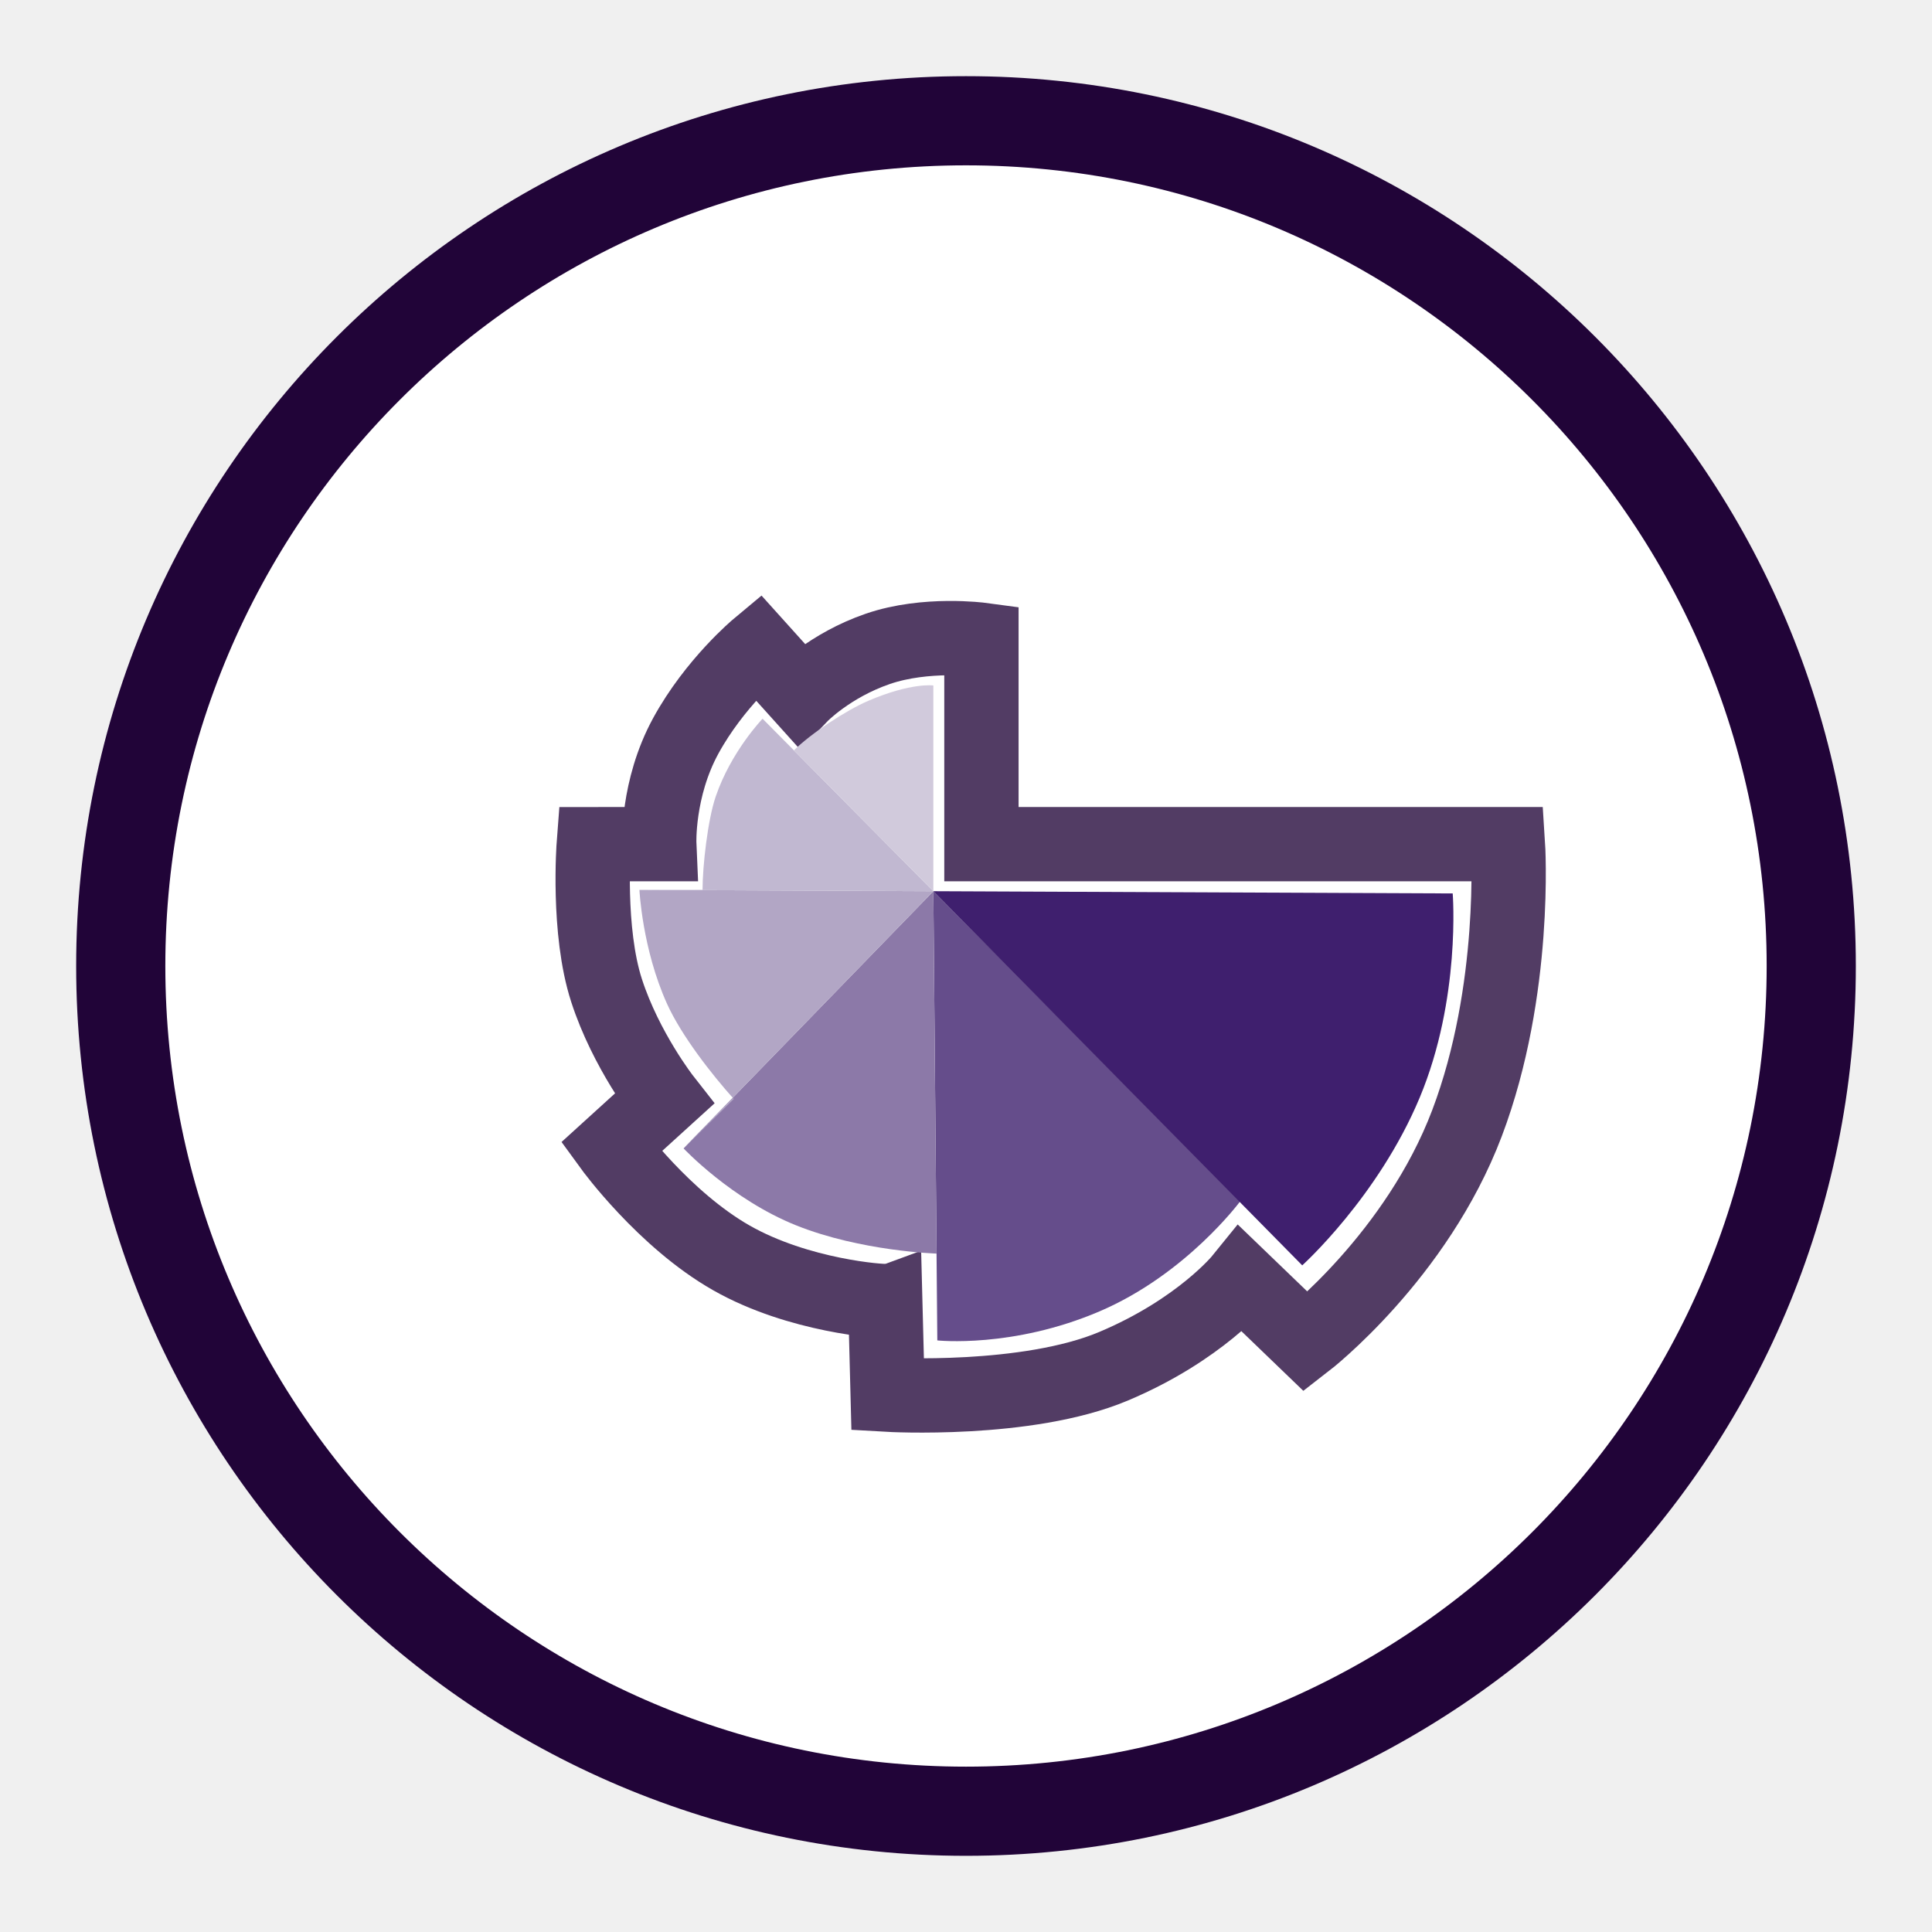
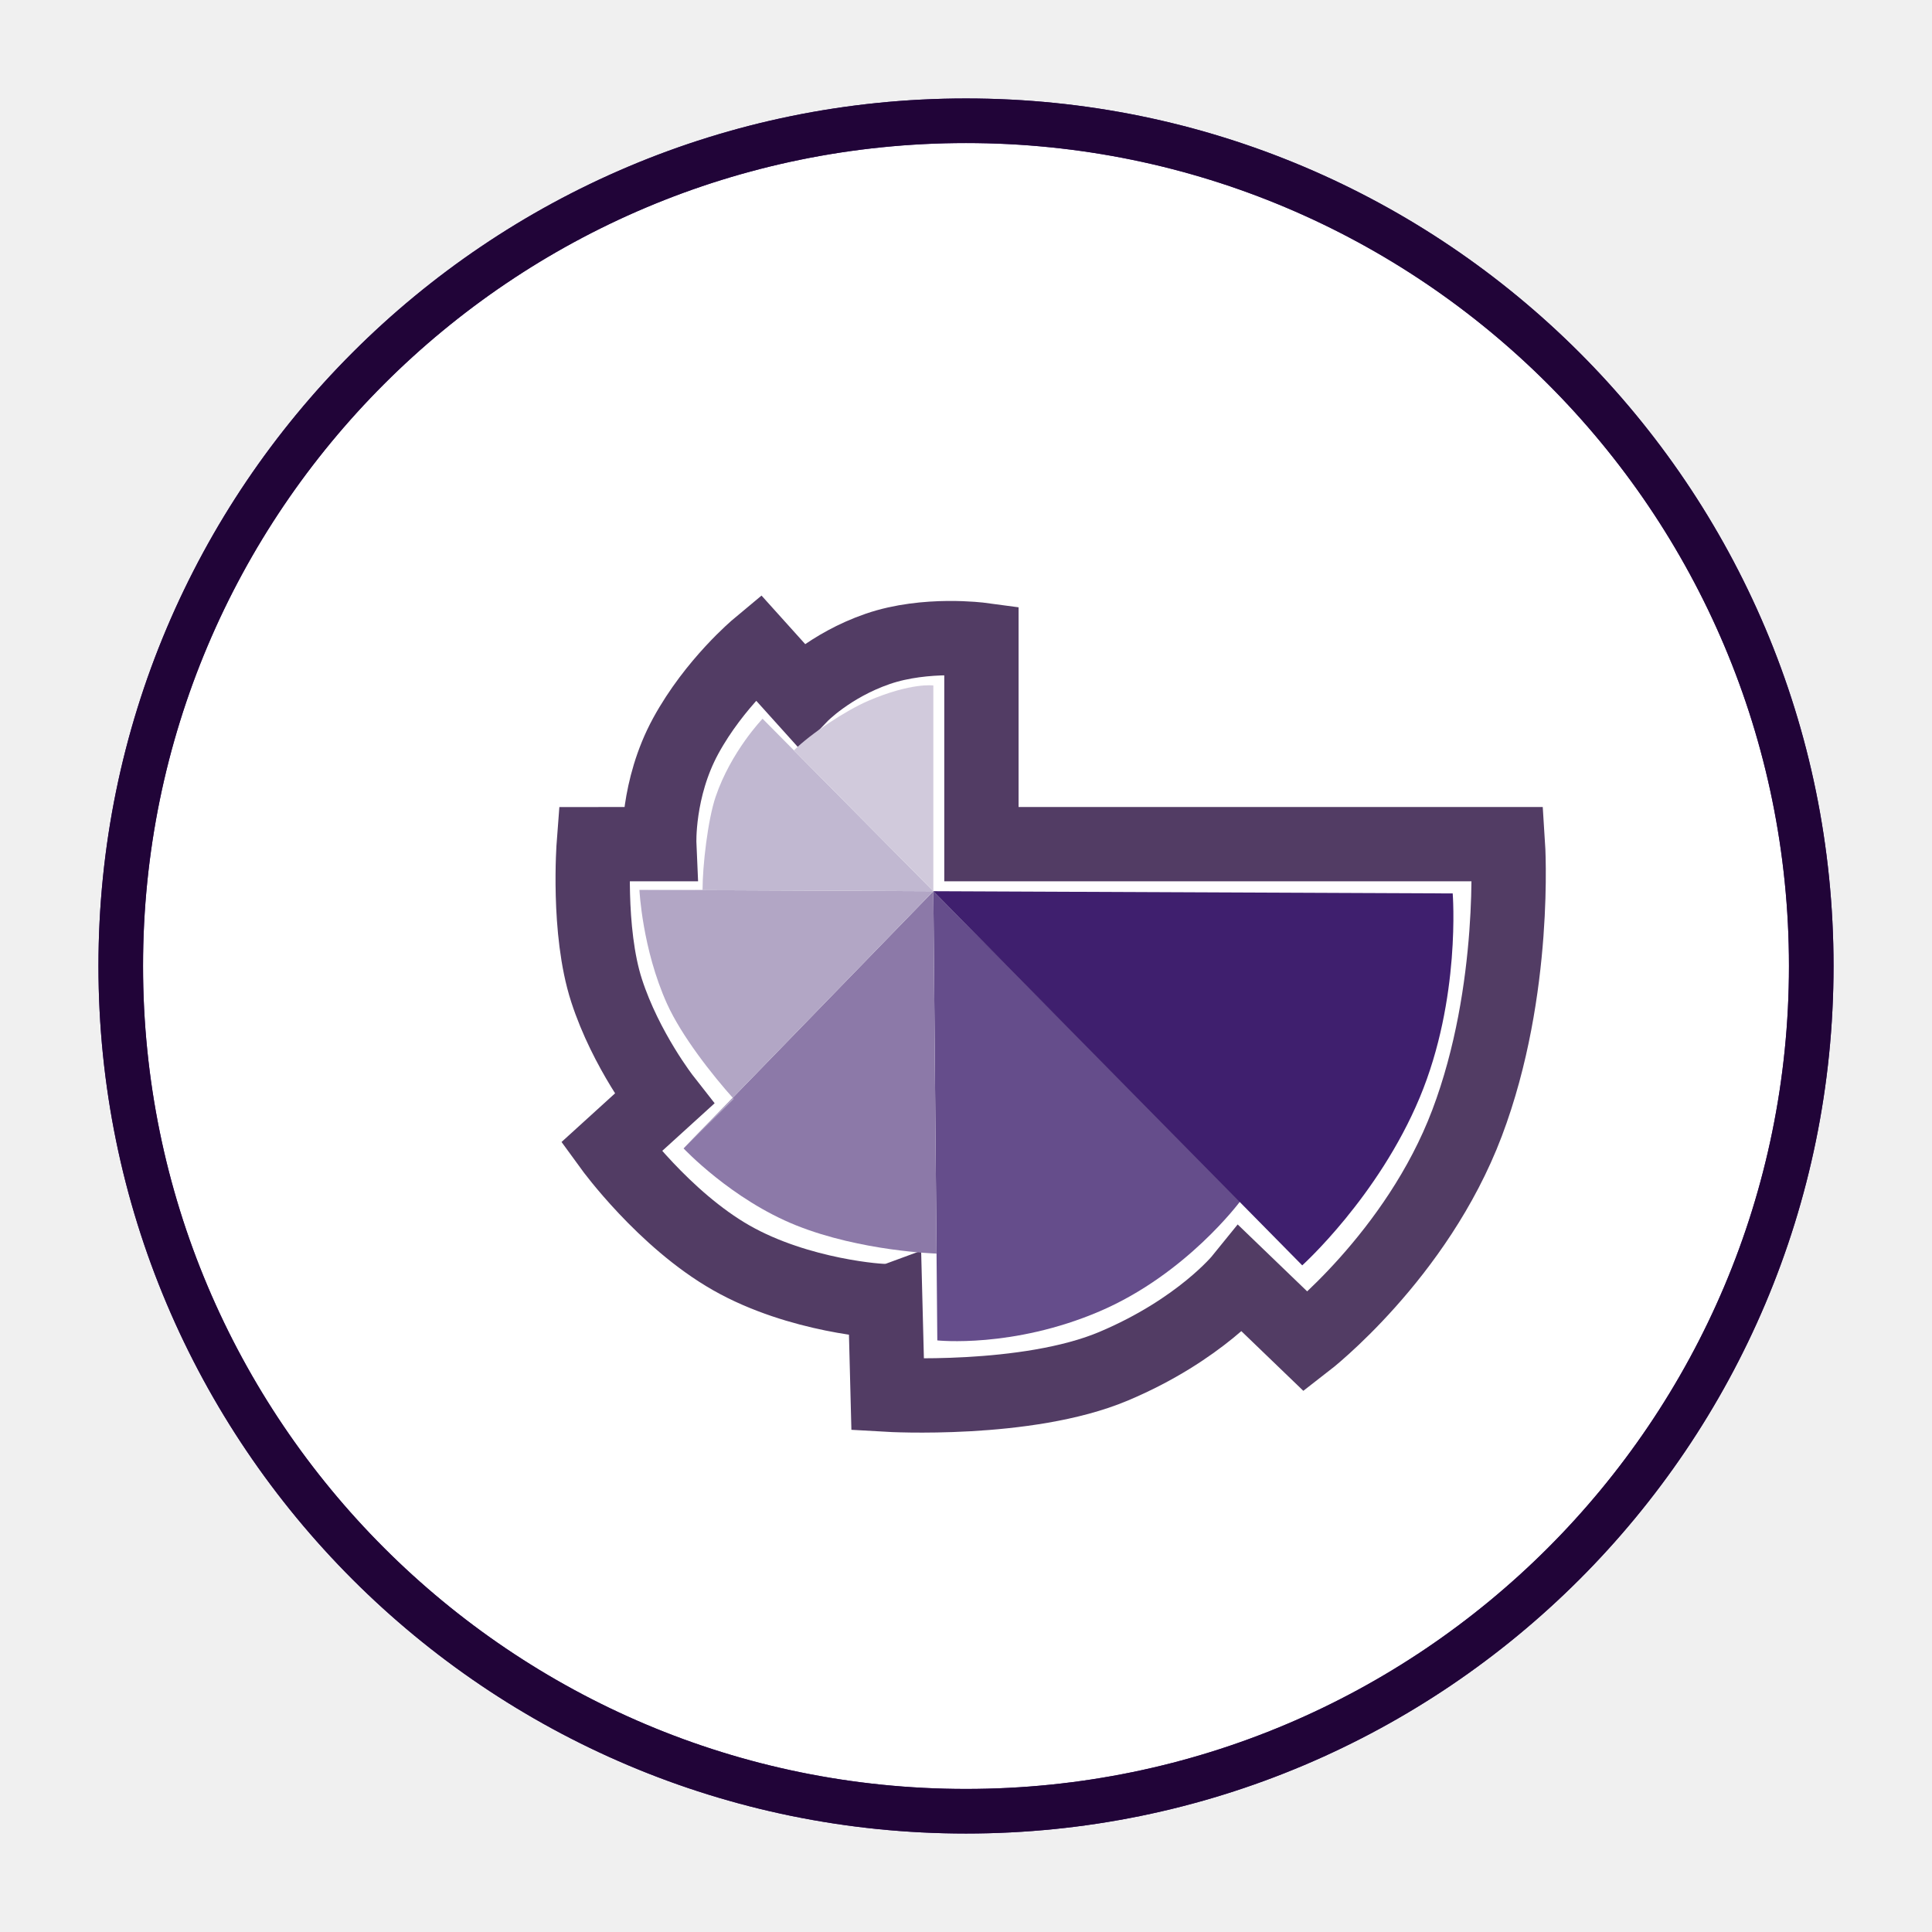
- <svg xmlns="http://www.w3.org/2000/svg" xmlns:xlink="http://www.w3.org/1999/xlink" width="130px" height="130px" viewBox="18 464 130 130" version="1.1">
+ <svg xmlns="http://www.w3.org/2000/svg" xmlns:xlink="http://www.w3.org/1999/xlink" width="130px" height="130px" viewBox="8 454 130 130" version="1.1">
  <defs>
    <polygon id="path-1" points="0 130 130 130 130 0 0 0" />
    <polygon id="path-3" points="0 130 130 130 130 0 0 0" />
  </defs>
-   <g id="Page-1" stroke="none" stroke-width="1" fill="none" fill-rule="evenodd" transform="translate(18, 464)">
+   <g id="products-icon" stroke="none" stroke-width="1" fill="none" fill-rule="evenodd" transform="translate(8, 454)">
    <g id="Group-4" transform="translate(8.125, 8.125)" fill="#FFFFFF">
      <path d="M113.75,56.875 C113.75,88.286 88.286,113.75 56.875,113.75 C25.464,113.75 0,88.286 0,56.875 C0,25.464 25.464,0 56.875,0 C88.286,0 113.75,25.464 113.75,56.875" id="Fill-1" />
    </g>
    <g id="Group-17">
      <path d="M65,8.125 C33.589,8.125 8.125,33.589 8.125,65 C8.125,96.411 33.589,121.874 65,121.874 C96.411,121.874 121.875,96.411 121.875,65 C121.875,33.589 96.411,8.125 65,8.125 Z" id="Stroke-5" stroke="#3F1F6E" stroke-width="3" />
      <mask id="mask-2" fill="white">
        <use xlink:href="#path-1" />
      </mask>
      <g id="Clip-8" />
      <path d="M50.993,43.536 C50.993,43.536 48.082,45.962 46.14,49.521 C44.199,53.08 44.361,56.801 44.361,56.801 L39.954,56.804 C39.954,56.804 39.508,62.624 40.816,66.654 C42.124,70.682 44.685,73.948 44.685,73.948 L41.125,77.184 C41.125,77.184 44.667,82.053 49.213,84.64 C53.759,87.226 59.407,87.587 59.567,87.537 L59.729,93.846 C59.729,93.846 69.088,94.39 74.924,91.934 C80.759,89.478 83.509,86.081 83.509,86.081 L87.877,90.287 C87.877,90.287 95.324,84.528 98.715,75.566 C102.107,66.604 101.466,56.801 101.466,56.801 L66.038,56.801 L66.038,43.05 C66.038,43.05 62.302,42.547 59.064,43.661 C55.827,44.775 53.905,46.771 53.905,46.771 L50.993,43.536 Z" id="Fill-7" fill="#FFFFFF" mask="url(#mask-2)" />
      <path d="M50.993,43.536 C50.993,43.536 48.082,45.962 46.14,49.521 C44.199,53.08 44.361,56.801 44.361,56.801 L39.954,56.804 C39.954,56.804 39.508,62.624 40.816,66.654 C42.124,70.682 44.685,73.948 44.685,73.948 L41.125,77.184 C41.125,77.184 44.667,82.053 49.213,84.64 C53.759,87.226 59.407,87.587 59.567,87.537 L59.729,93.846 C59.729,93.846 69.088,94.39 74.924,91.934 C80.759,89.478 83.509,86.081 83.509,86.081 L87.877,90.287 C87.877,90.287 95.324,84.528 98.715,75.566 C102.107,66.604 101.466,56.801 101.466,56.801 L66.038,56.801 L66.038,43.05 C66.038,43.05 62.302,42.547 59.064,43.661 C55.827,44.775 53.905,46.771 53.905,46.771 L50.993,43.536 Z" id="Stroke-9" stroke="#3F1F6E" stroke-width="2.5" stroke-linejoin="round" mask="url(#mask-2)" />
      <path d="M63.07,90.193 C63.07,90.193 68.135,90.74 73.984,88.239 C79.835,85.738 83.459,80.821 83.459,80.821 L62.803,59.967 L63.07,90.193 Z" id="Fill-10" fill="#654D8B" mask="url(#mask-2)" />
      <path d="M45.997,77.274 C45.997,77.274 49.222,80.713 53.581,82.456 C57.941,84.2 63.02,84.351 63.02,84.351 L62.803,59.967 L45.997,77.274 Z" id="Fill-11" fill="#8C79A8" mask="url(#mask-2)" />
      <path d="M44.883,67.544 C45.858,69.702 47.92,72.331 49.376,73.948 L45.997,77.274 L62.803,59.967 L43.026,59.879 C43.026,59.879 43.21,63.842 44.883,67.544" id="Fill-12" fill="#B2A6C5" mask="url(#mask-2)" />
      <path d="M48.154,53.61 C47.624,55.171 47.273,58.257 47.273,59.874 L43.026,59.879 L62.803,59.967 L51.312,48.361 C51.312,48.361 49.188,50.565 48.154,53.61" id="Fill-13" fill="#C1B8D1" mask="url(#mask-2)" />
      <path d="M62.803,46.124 C62.803,46.124 61.336,45.911 58.431,47.153 C56.942,47.79 54.553,49.359 53.42,50.492 L51.288,48.335 L62.803,59.967 L62.803,46.124 Z" id="Fill-14" fill="#D1CADC" mask="url(#mask-2)" />
      <path d="M87.624,85.143 C87.624,85.143 92.736,80.536 95.525,73.864 C98.315,67.193 97.749,60.117 97.749,60.117 L62.803,59.967 L87.624,85.143 Z" id="Fill-15" fill="#3F1F6E" mask="url(#mask-2)" />
    </g>
    <g id="Group-29">
-       <path d="M65,8.125 C33.589,8.125 8.125,33.589 8.125,65 C8.125,96.411 33.589,121.874 65,121.874 C96.411,121.874 121.875,96.411 121.875,65 C121.875,33.589 96.411,8.125 65,8.125 Z" id="Stroke-18" stroke="#210438" stroke-width="6" />
+       <path d="M65,8.125 C33.589,8.125 8.125,33.589 8.125,65 C8.125,96.411 33.589,121.874 65,121.874 C96.411,121.874 121.875,96.411 121.875,65 C121.875,33.589 96.411,8.125 65,8.125 Z" id="Stroke-18" stroke="#210438" stroke-width="3" />
      <mask id="mask-4" fill="white">
        <use xlink:href="#path-3" />
      </mask>
      <g id="Clip-21" />
      <path d="M50.993,43.536 C50.993,43.536 48.082,45.962 46.14,49.521 C44.199,53.08 44.361,56.801 44.361,56.801 L39.954,56.804 C39.954,56.804 39.508,62.624 40.816,66.654 C42.124,70.682 44.685,73.948 44.685,73.948 L41.125,77.184 C41.125,77.184 44.667,82.053 49.213,84.64 C53.759,87.226 59.407,87.587 59.567,87.537 L59.729,93.846 C59.729,93.846 69.088,94.39 74.924,91.934 C80.759,89.478 83.509,86.081 83.509,86.081 L87.877,90.287 C87.877,90.287 95.324,84.528 98.715,75.566 C102.107,66.604 101.466,56.801 101.466,56.801 L66.038,56.801 L66.038,43.05 C66.038,43.05 62.302,42.547 59.064,43.661 C55.827,44.775 53.905,46.771 53.905,46.771 L50.993,43.536 Z" id="Fill-20" fill="#FFFFFF" mask="url(#mask-4)" />
      <path d="M50.993,43.536 C50.993,43.536 48.082,45.962 46.14,49.521 C44.199,53.08 44.361,56.801 44.361,56.801 L39.954,56.804 C39.954,56.804 39.508,62.624 40.816,66.654 C42.124,70.682 44.685,73.948 44.685,73.948 L41.125,77.184 C41.125,77.184 44.667,82.053 49.213,84.64 C53.759,87.226 59.407,87.587 59.567,87.537 L59.729,93.846 C59.729,93.846 69.088,94.39 74.924,91.934 C80.759,89.478 83.509,86.081 83.509,86.081 L87.877,90.287 C87.877,90.287 95.324,84.528 98.715,75.566 C102.107,66.604 101.466,56.801 101.466,56.801 L66.038,56.801 L66.038,43.05 C66.038,43.05 62.302,42.547 59.064,43.661 C55.827,44.775 53.905,46.771 53.905,46.771 L50.993,43.536 Z" id="Stroke-22" stroke="#523C64" stroke-width="5" mask="url(#mask-4)" />
      <path d="M73.984,88.239 C79.835,85.738 83.459,80.821 83.459,80.821 L62.803,59.967 L63.07,90.193 C63.07,90.193 68.135,90.74 73.984,88.239" id="Fill-23" fill="#654D8B" mask="url(#mask-4)" />
      <path d="M45.997,77.274 C45.997,77.274 49.222,80.713 53.581,82.456 C57.941,84.2 63.02,84.351 63.02,84.351 L62.803,59.967 L45.997,77.274 Z" id="Fill-24" fill="#8C79A8" mask="url(#mask-4)" />
      <path d="M44.883,67.544 C45.858,69.702 47.92,72.331 49.376,73.948 L45.997,77.274 L62.803,59.967 L43.026,59.879 C43.026,59.879 43.21,63.842 44.883,67.544" id="Fill-25" fill="#B2A6C5" mask="url(#mask-4)" />
      <path d="M48.154,53.61 C47.624,55.171 47.273,58.257 47.273,59.874 L43.026,59.879 L62.803,59.967 L51.312,48.361 C51.312,48.361 49.188,50.565 48.154,53.61" id="Fill-26" fill="#C1B8D1" mask="url(#mask-4)" />
      <path d="M62.803,46.124 C62.803,46.124 61.336,45.911 58.431,47.153 C56.942,47.79 54.553,49.359 53.42,50.492 L51.288,48.335 L62.803,59.967 L62.803,46.124 Z" id="Fill-27" fill="#D1CADC" mask="url(#mask-4)" />
      <path d="M87.624,85.143 C87.624,85.143 92.736,80.536 95.525,73.864 C98.315,67.193 97.749,60.117 97.749,60.117 L62.803,59.967 L87.624,85.143 Z" id="Fill-28" fill="#3F1F6E" mask="url(#mask-4)" />
    </g>
  </g>
</svg>
